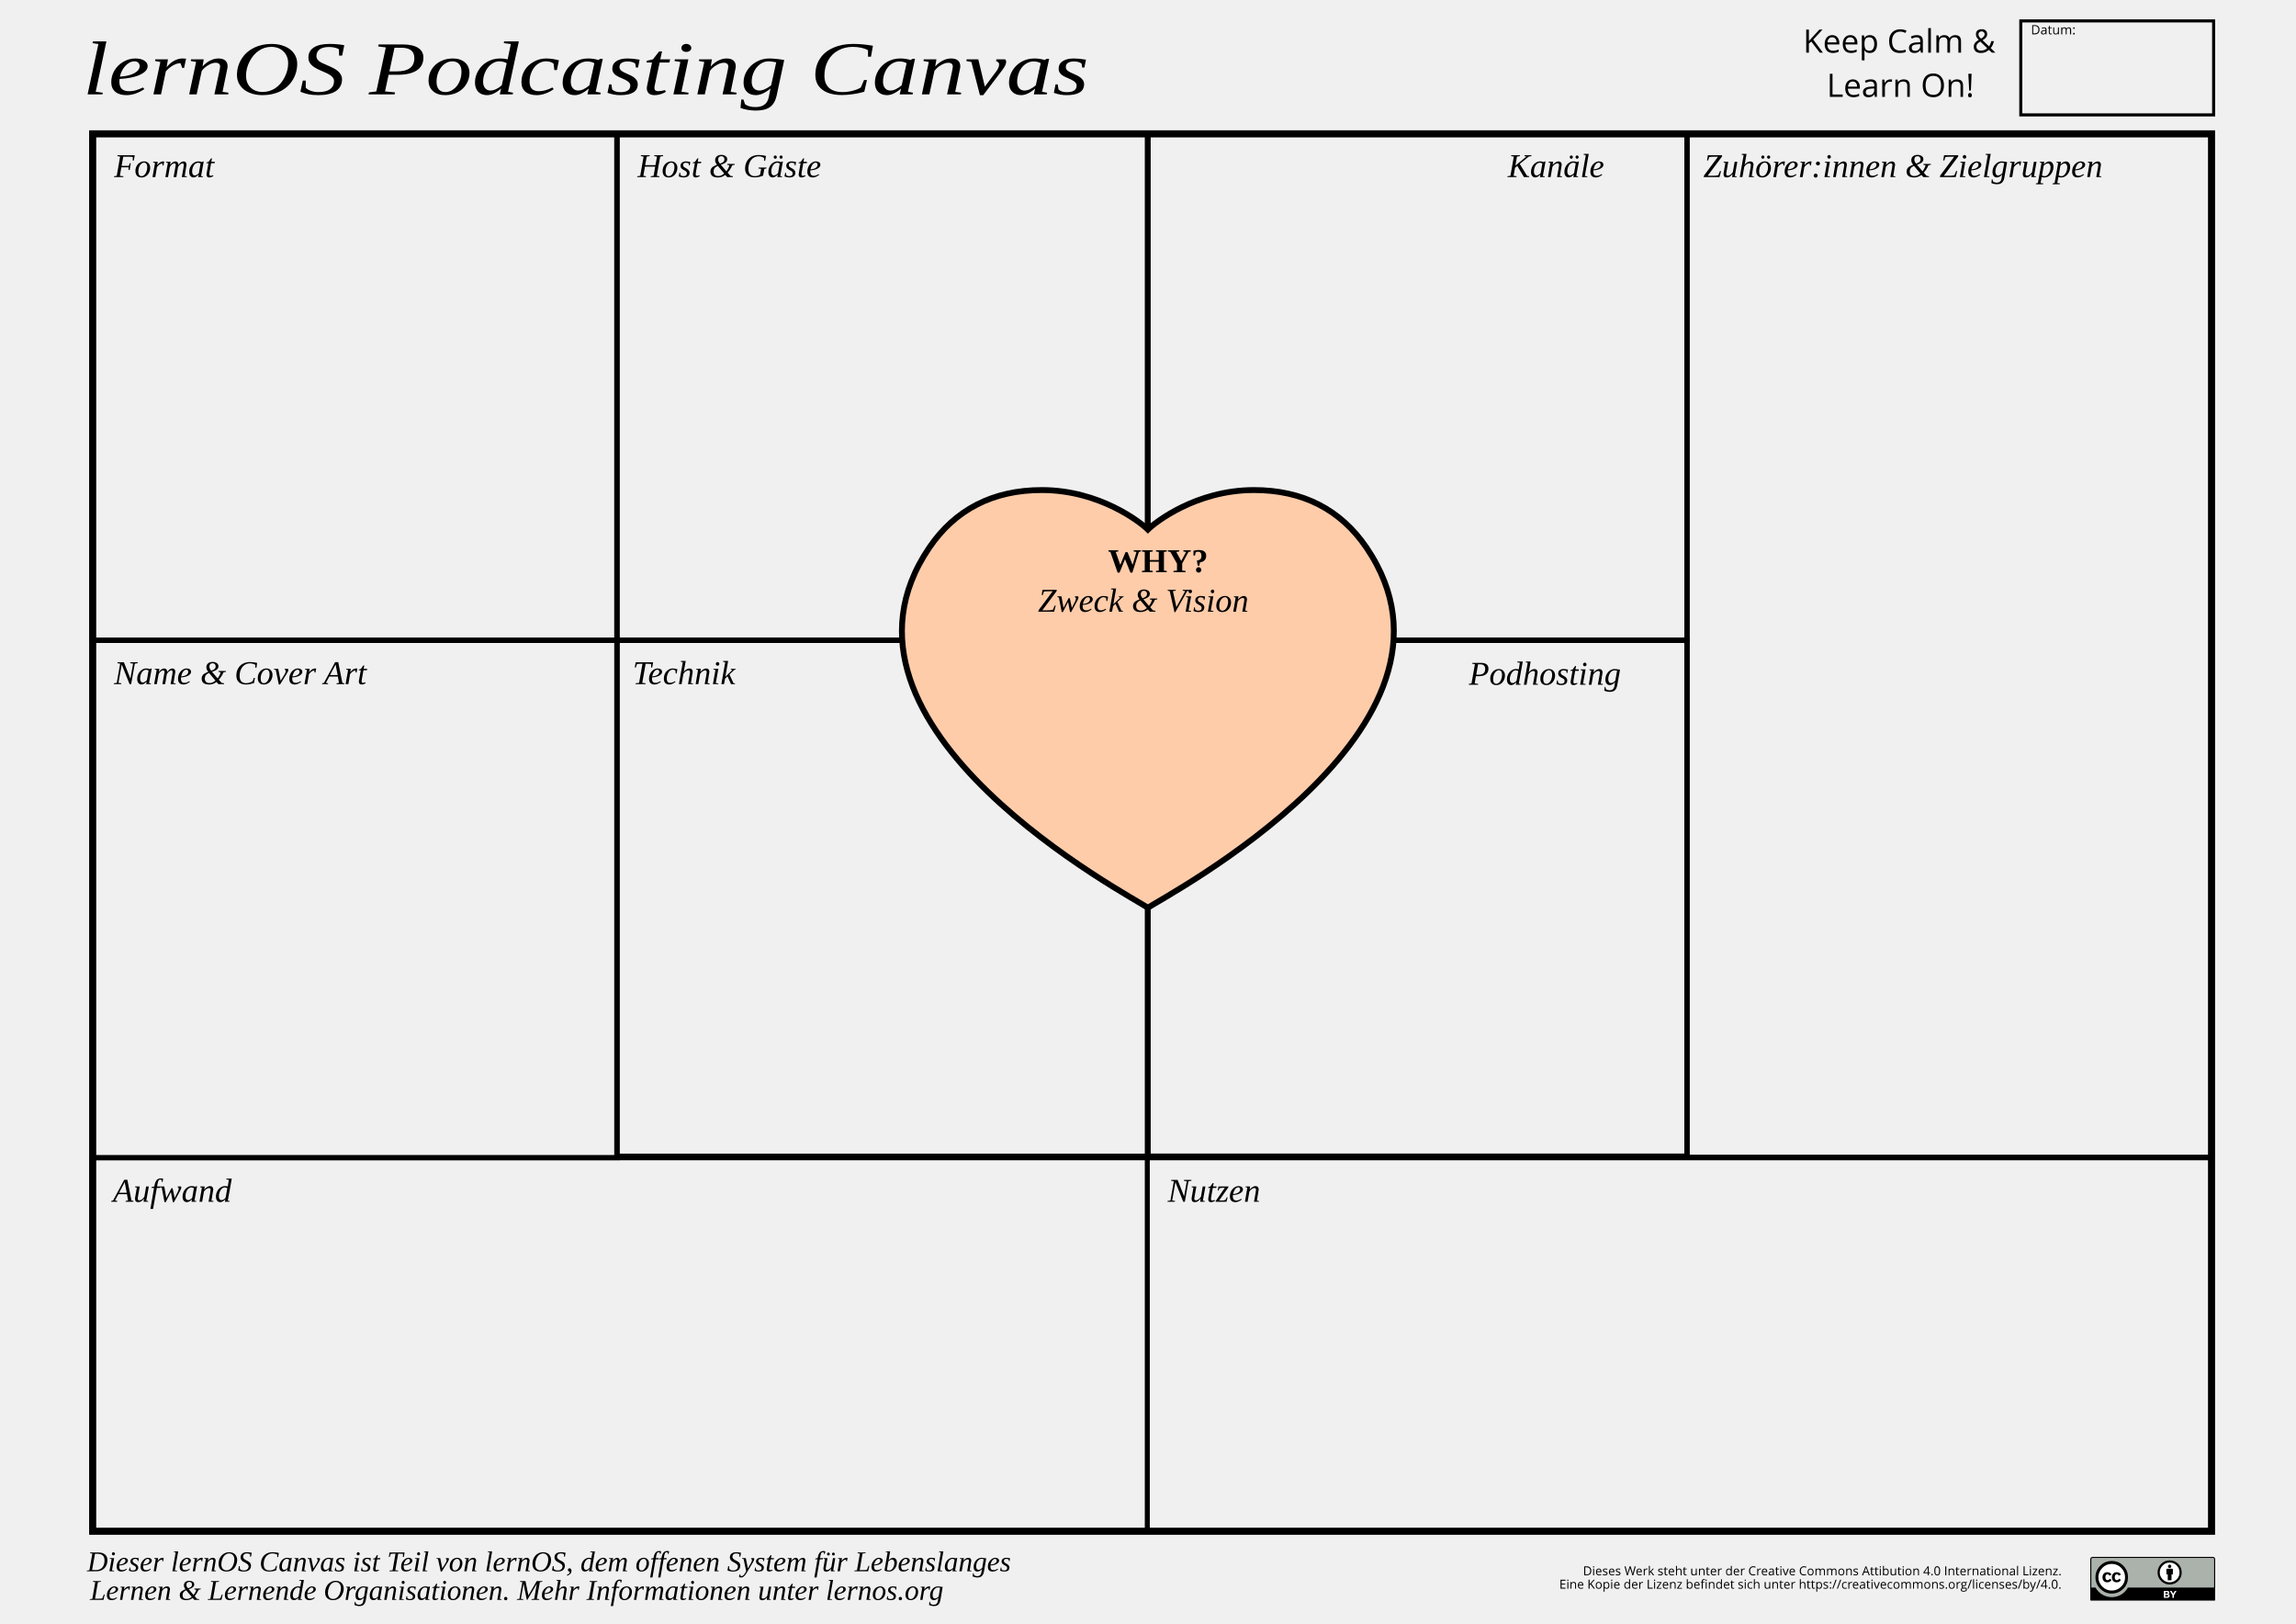
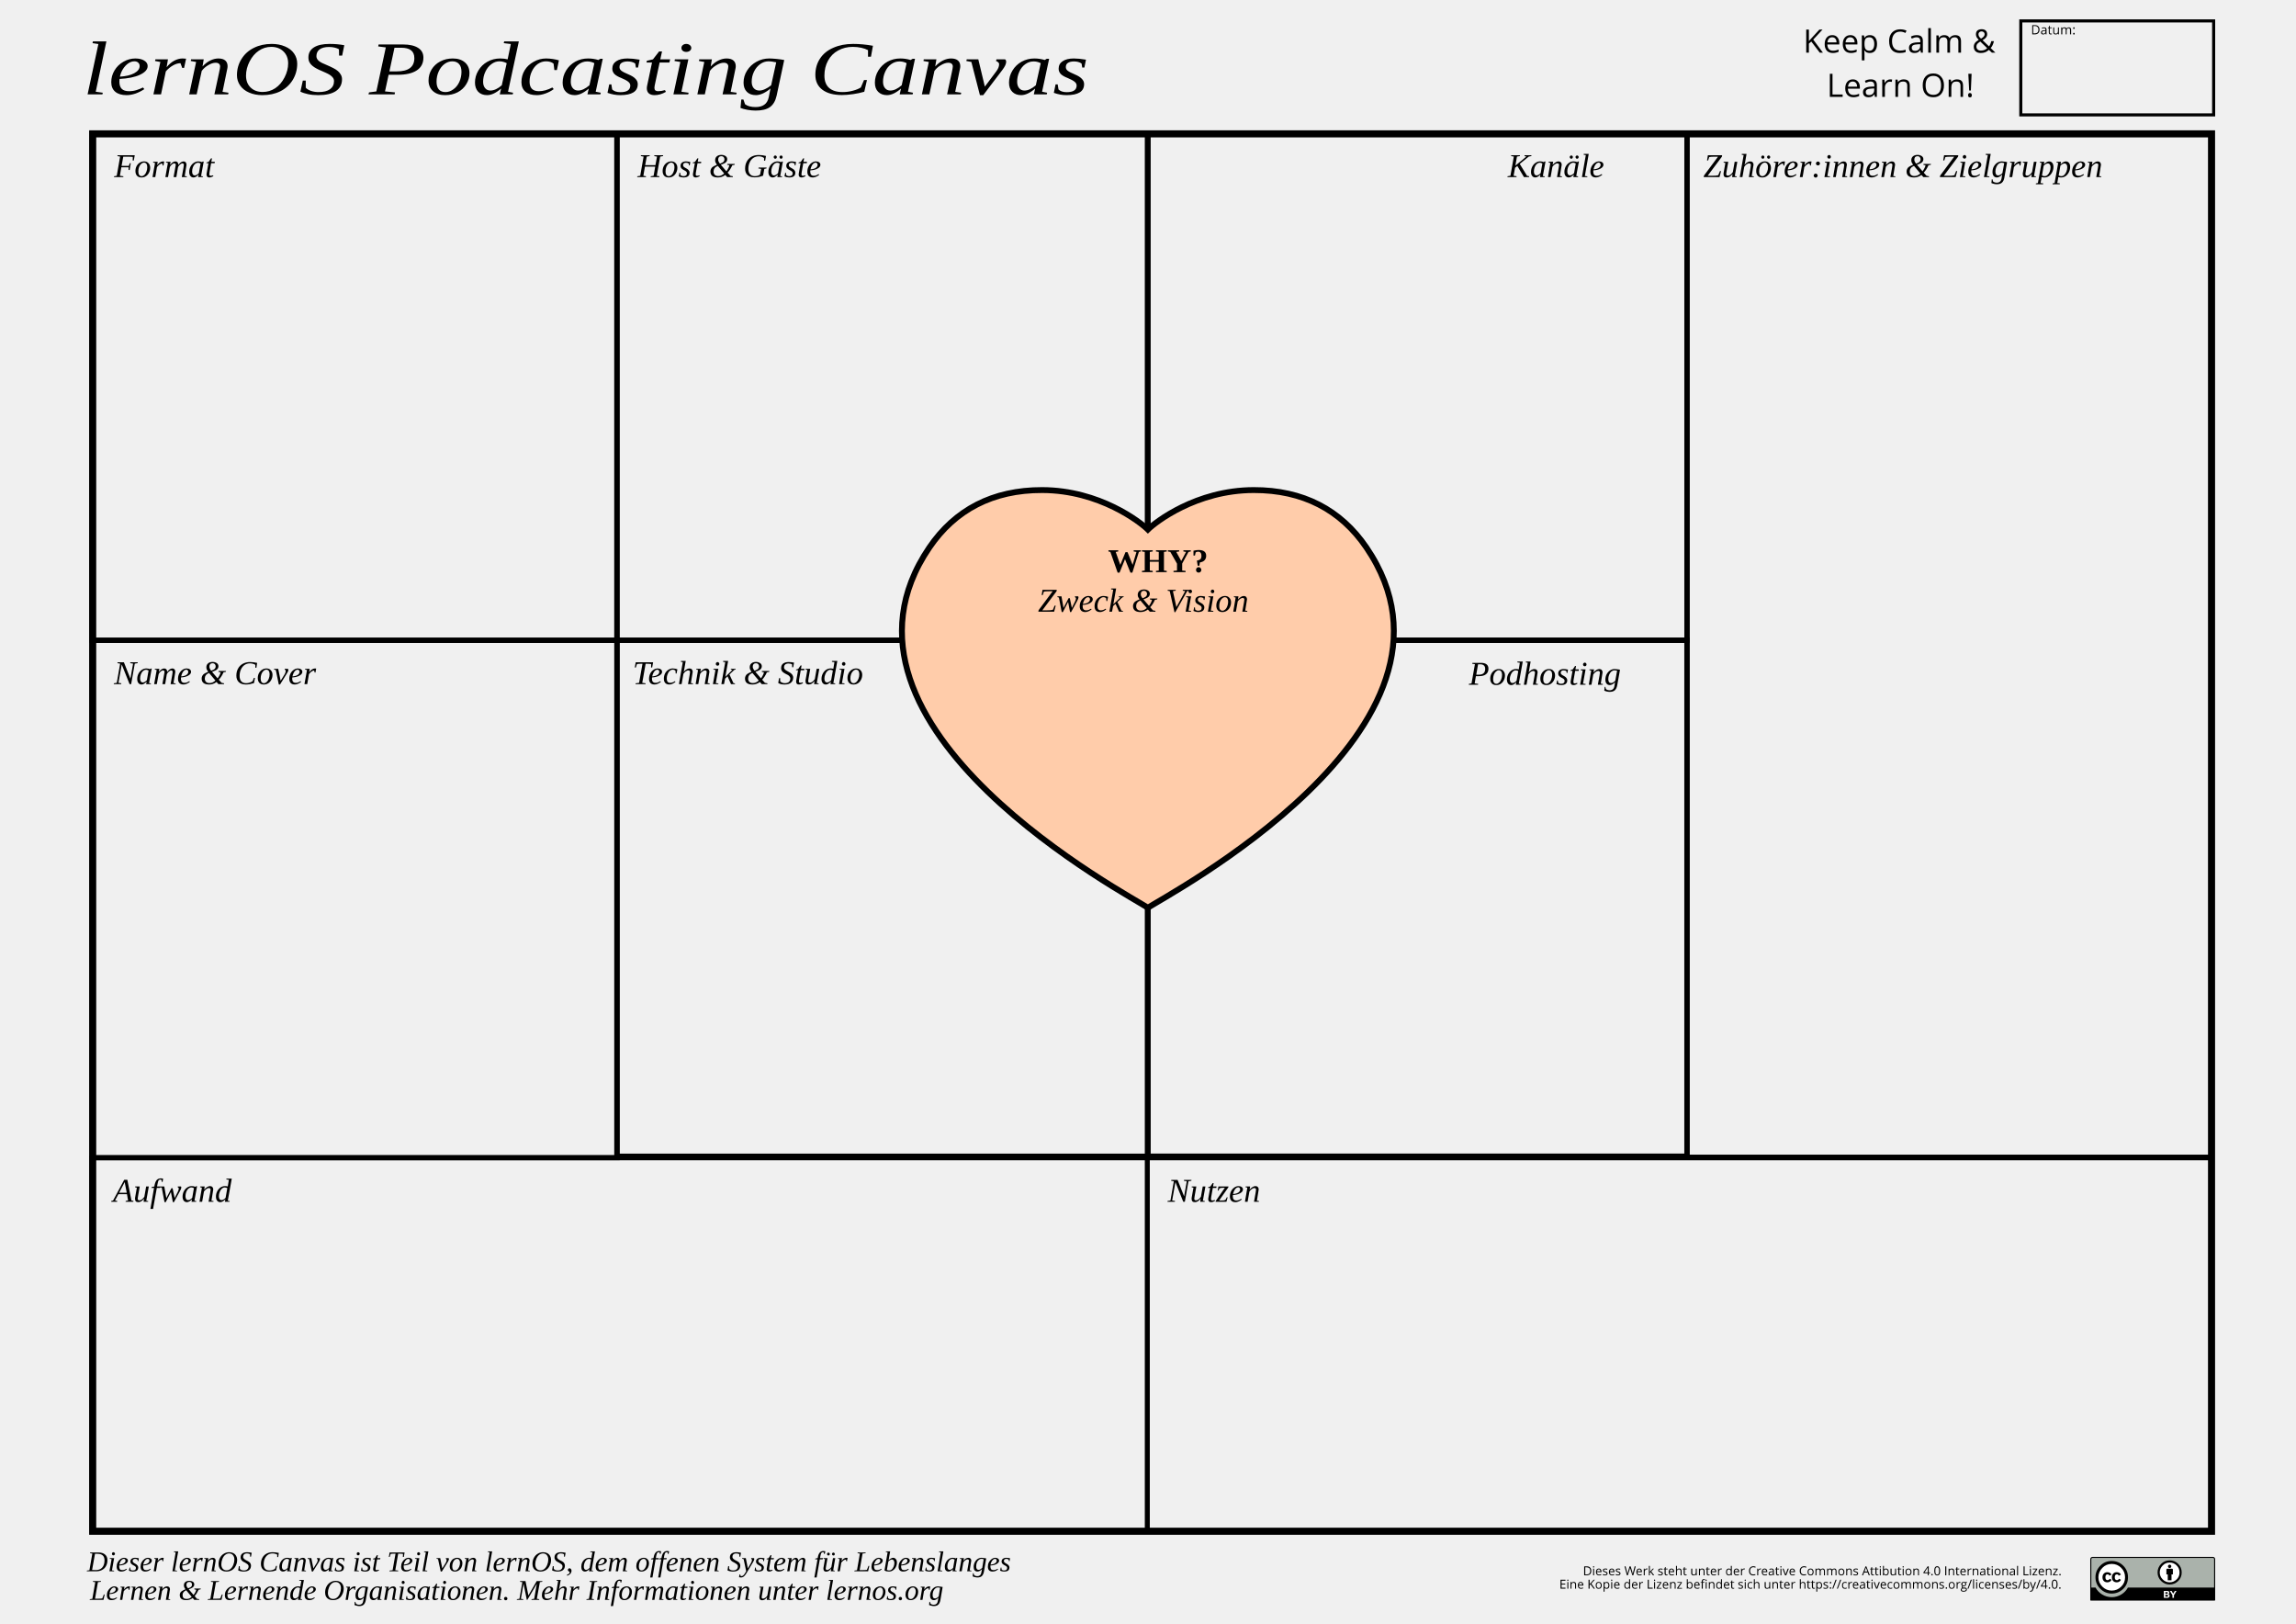
<svg xmlns="http://www.w3.org/2000/svg" xmlns:xlink="http://www.w3.org/1999/xlink" width="297mm" height="210mm" viewBox="0 0 297 210" version="1.1" id="svg311">
  <defs id="defs305">
    <linearGradient id="e">
      <stop id="stop358" offset="0" stop-opacity=".49" stop-color="#f06" />
      <stop id="stop360" offset="1" stop-color="#a04" />
    </linearGradient>
    <linearGradient id="a">
      <stop id="stop363" offset="0" stop-color="#ffff62" />
      <stop id="stop365" offset="1" stop-opacity=".821" stop-color="#ff0074" />
    </linearGradient>
    <linearGradient id="c">
      <stop id="stop368" offset="0" stop-color="#ff0069" />
      <stop id="stop370" offset="1" stop-opacity=".482" stop-color="#ffbc8e" />
    </linearGradient>
    <linearGradient id="b">
      <stop id="stop373" offset="0" stop-opacity=".491" stop-color="#f06" />
      <stop id="stop375" offset="1" stop-color="#860070" />
    </linearGradient>
    <linearGradient id="d">
      <stop id="stop378" offset="0" stop-color="#f4e3d7" />
      <stop id="stop380" offset="1" stop-opacity="0" stop-color="#f4ff0e" />
    </linearGradient>
    <linearGradient gradientUnits="userSpaceOnUse" gradientTransform="translate(-10,-357.61)" y2="688.62" y1="551.61" x2="493.75" x1="493.75" id="br">
      <stop id="stop383" offset="0" stop-color="#ff6ba2" />
      <stop id="stop385" offset=".59" stop-color="#ff4551" />
      <stop id="stop387" offset="1" stop-color="#a84551" />
    </linearGradient>
    <linearGradient xlink:href="#b" gradientUnits="userSpaceOnUse" gradientTransform="translate(0,-352.36)" y2="558.62" y1="543.07" x2="470.05" x1="487.55" id="bs" />
    <linearGradient xlink:href="#b" gradientUnits="userSpaceOnUse" gradientTransform="translate(-10,-5.25)" y2="235.75" y1="229" x2="367.25" x1="390.5" id="bt" />
    <linearGradient gradientUnits="userSpaceOnUse" gradientTransform="translate(-10,-5.25)" y2="357.75" y1="328.5" x2="456.5" x1="491.5" id="bu">
      <stop id="stop392" offset="0" stop-opacity=".491" stop-color="#ff008d" />
      <stop id="stop394" offset=".47" stop-opacity=".867" stop-color="#bf004c" />
      <stop id="stop396" offset="1" stop-color="#a04" />
    </linearGradient>
    <linearGradient xlink:href="#b" gradientUnits="userSpaceOnUse" y2="209.88" y1="194.88" x2="375" x1="408.75" id="bv" />
    <linearGradient xlink:href="#a" gradientUnits="userSpaceOnUse" gradientTransform="translate(-10,-5.25)" y2="226" y1="216.62" x2="401.25" x1="429.34" id="bw" />
    <linearGradient xlink:href="#d" gradientUnits="userSpaceOnUse" gradientTransform="translate(-10,-5.25)" y2="213.49" y1="201.22" x2="424.21" x1="443.47" id="bx" />
    <linearGradient xlink:href="#a" gradientUnits="userSpaceOnUse" gradientTransform="translate(-10,-5.25)" y2="208.2" y1="196.25" x2="493.75" x1="513.75" id="by" />
    <linearGradient xlink:href="#b" gradientUnits="userSpaceOnUse" gradientTransform="translate(-10,-5.25)" y2="309" y1="299.75" x2="506.25" x1="517.75" id="bz" />
    <linearGradient xlink:href="#a" gradientUnits="userSpaceOnUse" gradientTransform="translate(-10,-5.25)" y2="302.5" y1="294" x2="512.25" x1="531.5" id="ca" />
    <linearGradient xlink:href="#a" gradientUnits="userSpaceOnUse" gradientTransform="translate(-10,-5.25)" y2="230.25" y1="209.21" x2="447.88" x1="482.52" id="cb" />
    <linearGradient xlink:href="#c" gradientUnits="userSpaceOnUse" gradientTransform="translate(-10,347.11)" y2="254.34" y1="272.25" x2="463.1" x1="407.5" id="cc" />
    <linearGradient xlink:href="#a" gradientUnits="userSpaceOnUse" gradientTransform="translate(-10,-357.61)" y2="599.81" y1="585.55" x2="495.87" x1="530.31" id="cd" />
    <linearGradient xlink:href="#d" gradientUnits="userSpaceOnUse" gradientTransform="translate(113.5,-355.61)" y2="553.86" y1="545.61" x2="393.38" x1="405.62" id="ce" />
    <linearGradient xlink:href="#a" gradientUnits="userSpaceOnUse" gradientTransform="translate(113.5,-355.61)" y2="598.67" y1="590.83" x2="419.13" x1="430.78" id="cf" />
    <linearGradient xlink:href="#a" gradientUnits="userSpaceOnUse" gradientTransform="translate(-10,347.11)" y2="290.48" y1="275.8" x2="481.64" x1="519.44" id="cg" />
    <linearGradient xlink:href="#b" gradientUnits="userSpaceOnUse" gradientTransform="translate(-10,-5.25)" y2="275.25" y1="255.92" x2="384.75" x1="428.46" id="ch" />
    <linearGradient xlink:href="#a" gradientUnits="userSpaceOnUse" gradientTransform="translate(-10,-5.25)" y2="273.5" y1="264.5" x2="367" x1="391.75" id="ci" />
    <linearGradient xlink:href="#a" gradientUnits="userSpaceOnUse" gradientTransform="translate(-10,347.11)" y2="248.5" y1="223" x2="370.25" x1="421" id="cj" />
    <linearGradient xlink:href="#b" gradientUnits="userSpaceOnUse" gradientTransform="translate(-10,-5.25)" y2="221.97" y1="232.39" x2="400.49" x1="380.47" id="ck" />
    <linearGradient gradientUnits="userSpaceOnUse" gradientTransform="translate(-10,-5.25)" y2="310.5" y1="302.5" x2="391.25" x1="416.88" id="cl">
      <stop id="stop415" offset="0" stop-color="#ff8080" />
      <stop id="stop417" offset="1" stop-color="#ff0082" />
    </linearGradient>
    <linearGradient xlink:href="#b" gradientUnits="userSpaceOnUse" gradientTransform="translate(-10,347.11)" y2="290.26" y1="274.51" x2="441.79" x1="464.66" id="cm" />
    <linearGradient xlink:href="#a" gradientUnits="userSpaceOnUse" gradientTransform="translate(-10,347.11)" y2="233.96" y1="220.17" x2="427.72" x1="459.54" id="aw" />
    <linearGradient xlink:href="#a" gradientUnits="userSpaceOnUse" gradientTransform="translate(-10,-5.25)" y2="208.25" y1="215.17" x2="467.19" x1="446.33" id="ax" />
    <linearGradient xlink:href="#d" gradientUnits="userSpaceOnUse" gradientTransform="translate(-10,-5.25)" y2="224.99" y1="218.51" x2="509.42" x1="530.99" id="ay" />
    <linearGradient xlink:href="#b" gradientUnits="userSpaceOnUse" gradientTransform="translate(-10,-5.25)" y2="284.95" y1="272.21" x2="523.43" x1="540.8" id="az" />
    <linearGradient xlink:href="#c" gradientUnits="userSpaceOnUse" gradientTransform="translate(-10,347.11)" y2="255.23" y1="273.45" x2="470.71" x1="439.28" id="ba" />
    <linearGradient xlink:href="#b" gradientUnits="userSpaceOnUse" gradientTransform="translate(-10,347.11)" y2="299.62" y1="285.13" x2="464.69" x1="484.81" id="bb" />
    <linearGradient xlink:href="#a" gradientUnits="userSpaceOnUse" gradientTransform="translate(-10,-5.25)" y2="343.38" y1="313.88" x2="437.38" x1="482.25" id="bc" />
    <linearGradient xlink:href="#a" gradientUnits="userSpaceOnUse" gradientTransform="translate(-10,-5.25)" y2="345.25" y1="327.62" x2="468.25" x1="497.12" id="bd" />
    <linearGradient xlink:href="#c" gradientUnits="userSpaceOnUse" gradientTransform="translate(-10,347.11)" y2="298.62" y1="306.62" x2="465" x1="422" id="be" />
    <linearGradient xlink:href="#c" gradientUnits="userSpaceOnUse" gradientTransform="translate(-10,-5.25)" y2="323" y1="330.5" x2="431.62" x1="413.5" id="bf" />
    <linearGradient xlink:href="#b" gradientUnits="userSpaceOnUse" gradientTransform="translate(-10,-5.25)" y2="334.25" y1="310.74" x2="431.25" x1="445.51" id="bg" />
    <linearGradient gradientUnits="userSpaceOnUse" gradientTransform="translate(-10,-5.25)" y2="327.25" y1="317.18" x2="490.25" x1="500.68" id="bh">
      <stop id="stop432" offset="0" stop-opacity=".491" stop-color="#f06" />
      <stop id="stop434" offset=".744" stop-opacity=".867" stop-color="#bf004c" />
      <stop id="stop436" offset="1" stop-color="#a04" />
    </linearGradient>
    <linearGradient xlink:href="#b" gradientUnits="userSpaceOnUse" y2="220.88" y1="216.04" x2="524.62" x1="534.12" id="bi" />
    <linearGradient xlink:href="#c" gradientUnits="userSpaceOnUse" y2="232.6" y1="243.74" x2="489.14" x1="465.1" id="bj" />
    <linearGradient xlink:href="#e" gradientUnits="userSpaceOnUse" y2="268.84" y1="260.92" x2="491.26" x1="515.71" id="bk" />
    <linearGradient xlink:href="#a" gradientUnits="userSpaceOnUse" gradientTransform="translate(0,-352.36)" y2="573.74" y1="565.36" x2="523.38" x1="536.38" id="bl" />
    <linearGradient xlink:href="#e" gradientUnits="userSpaceOnUse" y2="607.74" y1="593.74" x2="509.12" x1="517.62" id="bm" />
    <linearGradient xlink:href="#d" gradientUnits="userSpaceOnUse" gradientTransform="translate(-10,-5.25)" y2="227.12" y1="213.01" x2="515.3" x1="544.74" id="bn" />
    <linearGradient xlink:href="#c" gradientUnits="userSpaceOnUse" y2="230.33" y1="234.72" x2="416.88" x1="404.47" id="bo" />
    <linearGradient xlink:href="#a" gradientUnits="userSpaceOnUse" gradientTransform="translate(-10,347.11)" y2="260.13" y1="248.28" x2="425.07" x1="446.64" id="bp" />
    <linearGradient xlink:href="#b" gradientUnits="userSpaceOnUse" y2="260.71" y1="246.74" x2="448.13" x1="471.64" id="bq" />
  </defs>
  <g id="layer1" transform="translate(0,-86.99997)">
    <text xml:space="preserve" style="font-style:italic;font-variant:normal;font-weight:normal;font-stretch:normal;font-size:10.885px;line-height:1.25;font-family:'Times New Roman';-inkscape-font-specification:'Times New Roman, Italic';font-variant-ligatures:normal;font-variant-caps:normal;font-variant-numeric:normal;font-feature-settings:normal;text-align:start;letter-spacing:0px;word-spacing:0px;writing-mode:lr-tb;text-anchor:start;fill:#000000;fill-opacity:1;stroke:none;stroke-width:0.39" x="9.687" y="109.499" id="text854" transform="scale(1.10377,0.9059861)">
      <tspan id="tspan852" x="9.687" y="109.499" style="font-style:italic;font-variant:normal;font-weight:normal;font-stretch:normal;font-size:10.885px;font-family:'Times New Roman';-inkscape-font-specification:'Times New Roman, Italic';font-variant-ligatures:normal;font-variant-caps:normal;font-variant-numeric:normal;font-feature-settings:normal;text-align:start;writing-mode:lr-tb;text-anchor:start;fill:#000000;stroke-width:0.39">lernOS Podcasting Canvas</tspan>
    </text>
    <g id="layer2" transform="matrix(0.3684299,0,0,0.3684299,-58.94856,-85.35036)" />
    <g transform="translate(42.33335)" id="g386">
      <text id="text854-9" y="93.809" x="190.906" style="font-style:italic;font-variant:normal;font-weight:normal;font-stretch:normal;font-size:4.171px;line-height:1.25;font-family:'Open Sans';-inkscape-font-specification:'Open Sans, Italic';font-variant-ligatures:normal;font-variant-caps:normal;font-variant-numeric:normal;font-feature-settings:normal;text-align:start;letter-spacing:0px;word-spacing:0px;writing-mode:lr-tb;text-anchor:start;fill:#000000;fill-opacity:1;stroke:none;stroke-width:0.149" xml:space="preserve">
        <tspan style="font-style:normal;font-variant:normal;font-weight:normal;font-stretch:normal;font-size:4.171px;font-family:'Open Sans';-inkscape-font-specification:'Open Sans, Normal';font-variant-ligatures:normal;font-variant-caps:normal;font-variant-numeric:normal;font-feature-settings:normal;text-align:start;writing-mode:lr-tb;text-anchor:start;fill:#000000;stroke-width:0.149" y="93.809" x="190.906" id="tspan852-8">Keep Calm &amp;</tspan>
      </text>
      <text id="text854-9-4" y="99.534" x="193.959" style="font-style:italic;font-variant:normal;font-weight:normal;font-stretch:normal;font-size:4.171px;line-height:1.25;font-family:'Open Sans';-inkscape-font-specification:'Open Sans, Italic';font-variant-ligatures:normal;font-variant-caps:normal;font-variant-numeric:normal;font-feature-settings:normal;text-align:start;letter-spacing:0px;word-spacing:0px;writing-mode:lr-tb;text-anchor:start;fill:#000000;fill-opacity:1;stroke:none;stroke-width:0.149" xml:space="preserve">
        <tspan style="font-style:normal;font-variant:normal;font-weight:normal;font-stretch:normal;font-size:4.171px;font-family:'Open Sans';-inkscape-font-specification:'Open Sans, Normal';font-variant-ligatures:normal;font-variant-caps:normal;font-variant-numeric:normal;font-feature-settings:normal;text-align:start;writing-mode:lr-tb;text-anchor:start;fill:#000000;stroke-width:0.149" y="99.534" x="193.959" id="tspan852-8-7">Learn On!</tspan>
      </text>
    </g>
    <g id="g391">
      <text id="text854-9-8" y="91.441" x="262.709" style="font-style:italic;font-variant:normal;font-weight:normal;font-stretch:normal;font-size:1.677px;line-height:1.25;font-family:'Open Sans';-inkscape-font-specification:'Open Sans, Italic';font-variant-ligatures:normal;font-variant-caps:normal;font-variant-numeric:normal;font-feature-settings:normal;text-align:start;letter-spacing:0px;word-spacing:0px;writing-mode:lr-tb;text-anchor:start;fill:#000000;fill-opacity:1;stroke:none;stroke-width:0.06" xml:space="preserve">
        <tspan style="font-style:normal;font-variant:normal;font-weight:normal;font-stretch:normal;font-size:1.677px;font-family:'Open Sans';-inkscape-font-specification:'Open Sans, Normal';font-variant-ligatures:normal;font-variant-caps:normal;font-variant-numeric:normal;font-feature-settings:normal;text-align:start;writing-mode:lr-tb;text-anchor:start;fill:#000000;stroke-width:0.06" y="91.441" x="262.709" id="tspan852-8-6">Datum:</tspan>
      </text>
      <rect y="89.704" x="261.401" height="12.155" width="24.946" id="rect2309-9" style="opacity:1;fill:none;fill-opacity:1;stroke:#000000;stroke-width:0.396;stroke-linecap:butt;stroke-miterlimit:4;stroke-dasharray:none;stroke-dashoffset:0;stroke-opacity:1;paint-order:normal" />
    </g>
    <text xml:space="preserve" style="font-style:italic;font-variant:normal;font-weight:normal;font-stretch:normal;font-size:4.318px;line-height:1.25;font-family:'Times New Roman';-inkscape-font-specification:'Times New Roman, Italic';font-variant-ligatures:normal;font-variant-caps:normal;font-variant-numeric:normal;font-feature-settings:normal;text-align:start;letter-spacing:0px;word-spacing:0px;writing-mode:lr-tb;text-anchor:start;fill:#000000;fill-opacity:1;stroke:none;stroke-width:0.155" x="82.472" y="109.906" id="text854-9-7-7">
      <tspan id="tspan852-8-5-8" x="82.472" y="109.906" style="font-style:italic;font-variant:normal;font-weight:normal;font-stretch:normal;font-size:4.318px;font-family:'Times New Roman';-inkscape-font-specification:'Times New Roman, Italic';font-variant-ligatures:normal;font-variant-caps:normal;font-variant-numeric:normal;font-feature-settings:normal;text-align:start;writing-mode:lr-tb;text-anchor:start;fill:#000000;stroke-width:0.155">Host &amp; Gäste</tspan>
    </text>
    <g id="g3949" transform="translate(3.673288,-0.1587441)">
      <text id="text854-9-7-7-0-1" y="110.065" x="211.403" style="font-style:italic;font-variant:normal;font-weight:normal;font-stretch:normal;font-size:4.318px;line-height:1.25;font-family:'Times New Roman';-inkscape-font-specification:'Times New Roman, Italic';font-variant-ligatures:normal;font-variant-caps:normal;font-variant-numeric:normal;font-feature-settings:normal;text-align:end;letter-spacing:0px;word-spacing:0px;writing-mode:lr-tb;text-anchor:end;fill:#000000;fill-opacity:1;stroke:none;stroke-width:0.155" xml:space="preserve">
        <tspan style="font-style:italic;font-variant:normal;font-weight:normal;font-stretch:normal;font-size:4.318px;font-family:'Times New Roman';-inkscape-font-specification:'Times New Roman, Italic';font-variant-ligatures:normal;font-variant-caps:normal;font-variant-numeric:normal;font-feature-settings:normal;text-align:end;writing-mode:lr-tb;text-anchor:end;fill:#000000;stroke-width:0.155" y="110.065" x="211.403" id="tspan852-8-5-8-7-9">Kanäle</tspan>
      </text>
    </g>
    <g id="g3955" transform="translate(-14.12286,-0.1018441)">
      <text id="text854-9-7-7-0-0-6-1" y="110.008" x="234.455" style="font-style:italic;font-variant:normal;font-weight:normal;font-stretch:normal;font-size:4.318px;line-height:1.25;font-family:'Times New Roman';-inkscape-font-specification:'Times New Roman, Italic';font-variant-ligatures:normal;font-variant-caps:normal;font-variant-numeric:normal;font-feature-settings:normal;text-align:start;letter-spacing:0px;word-spacing:0px;writing-mode:lr-tb;text-anchor:start;fill:#000000;fill-opacity:1;stroke:none;stroke-width:0.155" xml:space="preserve">
        <tspan style="font-style:italic;font-variant:normal;font-weight:normal;font-stretch:normal;font-size:4.318px;font-family:'Times New Roman';-inkscape-font-specification:'Times New Roman, Italic';font-variant-ligatures:normal;font-variant-caps:normal;font-variant-numeric:normal;font-feature-settings:normal;text-align:start;writing-mode:lr-tb;text-anchor:start;fill:#000000;stroke-width:0.155" y="110.008" x="234.455" id="tspan852-8-5-8-7-5-5-8">Zuhörer:innen &amp; Zielgruppen</tspan>
      </text>
    </g>
    <text xml:space="preserve" style="font-style:italic;font-variant:normal;font-weight:normal;font-stretch:normal;font-size:4.318px;line-height:1.25;font-family:'Times New Roman';-inkscape-font-specification:'Times New Roman, Italic';font-variant-ligatures:normal;font-variant-caps:normal;font-variant-numeric:normal;font-feature-settings:normal;text-align:start;letter-spacing:0px;word-spacing:0px;writing-mode:lr-tb;text-anchor:start;fill:#000000;fill-opacity:1;stroke:none;stroke-width:0.155" x="81.827" y="175.485" id="text854-9-7-7-09">
-       <tspan x="81.827" y="175.485" style="font-style:italic;font-variant:normal;font-weight:normal;font-stretch:normal;font-size:4.318px;font-family:'Times New Roman';-inkscape-font-specification:'Times New Roman, Italic';font-variant-ligatures:normal;font-variant-caps:normal;font-variant-numeric:normal;font-feature-settings:normal;text-align:start;writing-mode:lr-tb;text-anchor:start;fill:#000000;stroke-width:0.155" id="tspan722">Technik</tspan>
+       <tspan x="81.827" y="175.485" style="font-style:italic;font-variant:normal;font-weight:normal;font-stretch:normal;font-size:4.318px;font-family:'Times New Roman';-inkscape-font-specification:'Times New Roman, Italic';font-variant-ligatures:normal;font-variant-caps:normal;font-variant-numeric:normal;font-feature-settings:normal;text-align:start;writing-mode:lr-tb;text-anchor:start;fill:#000000;stroke-width:0.155" id="tspan722">Technik &amp; Studio</tspan>
    </text>
    <text xml:space="preserve" style="font-style:italic;font-variant:normal;font-weight:normal;font-stretch:normal;font-size:4.318px;line-height:1.25;font-family:'Times New Roman';-inkscape-font-specification:'Times New Roman, Italic';font-variant-ligatures:normal;font-variant-caps:normal;font-variant-numeric:normal;font-feature-settings:normal;text-align:start;letter-spacing:0px;word-spacing:0px;writing-mode:lr-tb;text-anchor:start;fill:#000000;fill-opacity:1;stroke:none;stroke-width:0.155" x="14.615" y="242.434" id="text854-9-7-7-7">
      <tspan id="tspan852-8-5-8-5" x="14.615" y="242.434" style="font-style:italic;font-variant:normal;font-weight:normal;font-stretch:normal;font-size:4.318px;font-family:'Times New Roman';-inkscape-font-specification:'Times New Roman, Italic';font-variant-ligatures:normal;font-variant-caps:normal;font-variant-numeric:normal;font-feature-settings:normal;text-align:start;writing-mode:lr-tb;text-anchor:start;fill:#000000;stroke-width:0.155">Aufwand</tspan>
    </text>
    <text xml:space="preserve" style="font-style:italic;font-variant:normal;font-weight:normal;font-stretch:normal;font-size:4.318px;line-height:1.25;font-family:'Times New Roman';-inkscape-font-specification:'Times New Roman, Italic';font-variant-ligatures:normal;font-variant-caps:normal;font-variant-numeric:normal;font-feature-settings:normal;text-align:start;letter-spacing:0px;word-spacing:0px;writing-mode:lr-tb;text-anchor:start;fill:#000000;fill-opacity:1;stroke:none;stroke-width:0.155" x="151.047" y="242.434" id="text854-9-7-7-7-3">
      <tspan id="tspan852-8-5-8-5-1" x="151.047" y="242.434" style="font-style:italic;font-variant:normal;font-weight:normal;font-stretch:normal;font-size:4.318px;font-family:'Times New Roman';-inkscape-font-specification:'Times New Roman, Italic';font-variant-ligatures:normal;font-variant-caps:normal;font-variant-numeric:normal;font-feature-settings:normal;text-align:start;writing-mode:lr-tb;text-anchor:start;fill:#000000;stroke-width:0.155">Nutzen</tspan>
    </text>
    <g id="g3822" transform="translate(-0.04869264)">
      <text id="text854-9-7-7-7-7" y="290.221" x="11.321" style="font-style:italic;font-variant:normal;font-weight:normal;font-stretch:normal;font-size:3.713px;line-height:1.25;font-family:'Times New Roman';-inkscape-font-specification:'Times New Roman, Italic';font-variant-ligatures:normal;font-variant-caps:normal;font-variant-numeric:normal;font-feature-settings:normal;text-align:start;letter-spacing:0px;word-spacing:0px;writing-mode:lr-tb;text-anchor:start;fill:#000000;fill-opacity:1;stroke:none;stroke-width:0.133" xml:space="preserve">
        <tspan style="font-style:italic;font-variant:normal;font-weight:normal;font-stretch:normal;font-size:3.713px;font-family:'Times New Roman';-inkscape-font-specification:'Times New Roman, Italic';font-variant-ligatures:normal;font-variant-caps:normal;font-variant-numeric:normal;font-feature-settings:normal;text-align:start;writing-mode:lr-tb;text-anchor:start;fill:#000000;stroke-width:0.133" y="290.221" x="11.321" id="tspan852-8-5-8-5-7">Dieser lernOS Canvas ist Teil von lernOS, dem offenen System für Lebenslanges </tspan>
      </text>
      <text id="text854-9-7-7-7-7-5" y="293.92" x="11.7" style="font-style:italic;font-variant:normal;font-weight:normal;font-stretch:normal;font-size:3.713px;line-height:1.25;font-family:'Times New Roman';-inkscape-font-specification:'Times New Roman, Italic';font-variant-ligatures:normal;font-variant-caps:normal;font-variant-numeric:normal;font-feature-settings:normal;text-align:start;letter-spacing:0px;word-spacing:0px;writing-mode:lr-tb;text-anchor:start;fill:#000000;fill-opacity:1;stroke:none;stroke-width:0.133" xml:space="preserve">
        <tspan style="font-style:italic;font-variant:normal;font-weight:normal;font-stretch:normal;font-size:3.713px;font-family:'Times New Roman';-inkscape-font-specification:'Times New Roman, Italic';font-variant-ligatures:normal;font-variant-caps:normal;font-variant-numeric:normal;font-feature-settings:normal;text-align:start;writing-mode:lr-tb;text-anchor:start;fill:#000000;stroke-width:0.133" y="293.92" x="11.7" id="tspan852-8-5-8-5-7-0">Lernen &amp; Lernende Organisationen. Mehr Informationen unter lernos.org</tspan>
      </text>
    </g>
    <g id="g338">
      <g id="g314" transform="translate(0,-1.058356)">
        <text xml:space="preserve" style="font-style:normal;font-variant:normal;font-weight:normal;font-stretch:normal;font-size:1.511px;line-height:1.25;font-family:'Open Sans';-inkscape-font-specification:'Open Sans, Normal';font-variant-ligatures:normal;font-variant-caps:normal;font-variant-numeric:normal;font-feature-settings:normal;text-align:start;letter-spacing:0px;word-spacing:0px;writing-mode:lr-tb;text-anchor:start;fill:#000000;fill-opacity:1;stroke:none;stroke-width:0.054" x="204.767" y="291.794" id="text854-9-7-4-5-7-1-1-8-4-0-1-3">
          <tspan id="tspan852-8-5-83-2-9-5-6-7-5-7-1-1" x="204.767" y="291.794" style="font-style:normal;font-variant:normal;font-weight:normal;font-stretch:normal;font-size:1.614px;font-family:'Open Sans';-inkscape-font-specification:'Open Sans, Normal';font-variant-ligatures:normal;font-variant-caps:normal;font-variant-numeric:normal;font-feature-settings:normal;text-align:start;writing-mode:lr-tb;text-anchor:start;fill:#000000;fill-opacity:1;stroke-width:0.054">Dieses Werk steht unter der Creative Commons Attibution 4.0 International Lizenz.</tspan>
        </text>
        <text xml:space="preserve" style="font-style:normal;font-variant:normal;font-weight:normal;font-stretch:normal;font-size:1.511px;line-height:1.25;font-family:'Open Sans';-inkscape-font-specification:'Open Sans, Normal';font-variant-ligatures:normal;font-variant-caps:normal;font-variant-numeric:normal;font-feature-settings:normal;text-align:start;letter-spacing:0px;word-spacing:0px;writing-mode:lr-tb;text-anchor:start;fill:#000000;fill-opacity:1;stroke:none;stroke-width:0.054" x="201.707" y="293.526" id="text854-9-7-4-5-7-1-1-8-4-0-1-3-1">
          <tspan id="tspan852-8-5-83-2-9-5-6-7-5-7-1-1-3" x="201.707" y="293.526" style="font-style:normal;font-variant:normal;font-weight:normal;font-stretch:normal;font-size:1.614px;font-family:'Open Sans';-inkscape-font-specification:'Open Sans, Normal';font-variant-ligatures:normal;font-variant-caps:normal;font-variant-numeric:normal;font-feature-settings:normal;text-align:start;writing-mode:lr-tb;text-anchor:start;fill:#000000;fill-opacity:1;stroke-width:0.054">Eine Kopie der Lizenz befindet sich unter https://creativecommons.org/licenses/by/4.0.</tspan>
        </text>
      </g>
      <g transform="matrix(0.1346469,0,0,0.1346469,270.3872,288.3545)" id="layer1-9">
        <g transform="matrix(0.9937728,0,0,0.9936696,-177.6927,6.25128e-7)" id="g260">
          <path id="path3817_1_" nodetypes="ccccccc" d="m 181.966,0.511 114.064,0.203 c 1.594,0 3.018,-0.236 3.018,3.181 l -0.14,37.567 H 179.087 V 3.754 c 0,-1.685 0.163,-3.244 2.878,-3.244 z" style="fill:#aab2ab" />
          <path d="m 297.296,0 h -116.229 c -1.247,0 -2.261,1.014 -2.261,2.261 v 39.497 c 0,0.282 0.229,0.51 0.511,0.51 h 119.73 c 0.282,0 0.511,-0.229 0.511,-0.51 V 2.261 C 299.558,1.014 298.543,0 297.296,0 Z M 181.067,1.021 h 116.229 c 0.684,0 1.24,0.556 1.24,1.239 0,0 0,15.948 0,27.45 h -83.344 c -3.045,5.506 -8.911,9.244 -15.644,9.244 -6.735,0 -12.6,-3.735 -15.644,-9.244 h -4.078 c 0,-11.501 0,-27.45 0,-27.45 1e-5,-0.684 0.556,-1.239 1.24,-1.239 z" id="path263" />
          <g enable-background="new    " id="g265">
            <path d="m 253.078,32.956 c 0.317,0 0.607,0.028 0.87,0.084 0.262,0.056 0.485,0.147 0.673,0.275 0.187,0.127 0.332,0.297 0.435,0.508 0.103,0.212 0.154,0.473 0.154,0.784 0,0.336 -0.076,0.615 -0.229,0.839 -0.152,0.225 -0.379,0.407 -0.678,0.551 0.412,0.118 0.72,0.325 0.923,0.621 0.203,0.296 0.305,0.652 0.305,1.069 0,0.336 -0.065,0.627 -0.196,0.873 -0.131,0.245 -0.308,0.446 -0.528,0.602 -0.222,0.156 -0.475,0.271 -0.758,0.346 -0.284,0.075 -0.575,0.112 -0.875,0.112 H 249.936 v -6.664 h 3.142 z m -0.188,2.695 c 0.262,0 0.477,-0.062 0.646,-0.187 0.168,-0.124 0.252,-0.325 0.252,-0.604 0,-0.155 -0.028,-0.283 -0.084,-0.382 -0.057,-0.1 -0.131,-0.177 -0.225,-0.233 -0.094,-0.056 -0.201,-0.095 -0.322,-0.116 -0.121,-0.021 -0.248,-0.032 -0.378,-0.032 h -1.374 v 1.555 z m 0.086,2.828 c 0.144,0 0.28,-0.014 0.411,-0.042 0.131,-0.028 0.246,-0.075 0.347,-0.14 0.1,-0.065 0.179,-0.154 0.238,-0.267 0.06,-0.111 0.089,-0.255 0.089,-0.429 0,-0.342 -0.097,-0.586 -0.29,-0.732 -0.193,-0.146 -0.449,-0.219 -0.767,-0.219 h -1.6 v 1.828 z" id="path267" style="fill:#ffffff" />
            <path d="m 255.789,32.956 h 1.644 l 1.561,2.632 1.551,-2.632 h 1.634 l -2.474,4.106 v 2.558 h -1.469 v -2.595 z" id="path269" style="fill:#ffffff" />
          </g>
          <g id="g5908_1_" transform="matrix(0.872921,0,0,0.872921,50.12536,143.2144)">
            <path id="path5906_1_" cx="296.354" ry="22.94" cy="264.358" type="arc" rx="22.94" d="m 186.901,-141.46 c 0.006,8.681 -7.028,15.722 -15.708,15.727 -8.68,0.006 -15.722,-7.027 -15.727,-15.708 0,-0.006 0,-0.012 0,-0.019 -0.005,-8.681 7.028,-15.722 15.708,-15.727 8.681,-0.006 15.722,7.027 15.727,15.708 0,0.006 0,0.012 0,0.018 z" style="fill:#ffffff" />
            <g id="g5706_1_" transform="translate(-289.6157,99.0653)">
              <path id="path5708_1_" d="m 473.576,-253.328 c 3.485,3.485 5.228,7.754 5.228,12.802 0,5.049 -1.713,9.272 -5.138,12.668 -3.635,3.577 -7.932,5.364 -12.889,5.364 -4.898,0 -9.12,-1.773 -12.665,-5.32 -3.546,-3.546 -5.318,-7.783 -5.318,-12.713 0,-4.929 1.773,-9.196 5.318,-12.802 3.455,-3.487 7.677,-5.229 12.665,-5.229 5.048,-10e-6 9.314,1.743 12.799,5.229 z m -23.118,2.345 c -2.947,2.976 -4.42,6.463 -4.42,10.462 0,3.998 1.458,7.455 4.374,10.371 2.917,2.917 6.388,4.374 10.417,4.374 4.029,0 7.53,-1.472 10.507,-4.418 2.826,-2.736 4.239,-6.177 4.239,-10.326 0,-4.118 -1.436,-7.613 -4.308,-10.485 -2.871,-2.871 -6.35,-4.307 -10.438,-4.307 -4.088,1e-5 -7.546,1.443 -10.372,4.329 z m 7.754,8.703 c -0.45,-0.982 -1.124,-1.473 -2.023,-1.473 -1.589,0 -2.383,1.07 -2.383,3.209 0,2.14 0.794,3.208 2.383,3.208 1.049,0 1.799,-0.521 2.249,-1.565 l 2.203,1.173 c -1.05,1.865 -2.625,2.798 -4.725,2.798 -1.62,0 -2.918,-0.497 -3.892,-1.489 -0.976,-0.993 -1.463,-2.363 -1.463,-4.109 0,-1.715 0.502,-3.077 1.507,-4.085 1.005,-1.009 2.257,-1.513 3.758,-1.513 2.22,0 3.81,0.875 4.771,2.623 z m 10.363,0 c -0.451,-0.982 -1.111,-1.473 -1.982,-1.473 -1.621,0 -2.432,1.07 -2.432,3.209 0,2.14 0.811,3.208 2.432,3.208 1.051,0 1.787,-0.521 2.207,-1.565 l 2.252,1.173 c -1.048,1.865 -2.621,2.798 -4.718,2.798 -1.618,0 -2.913,-0.497 -3.886,-1.489 -0.972,-0.993 -1.459,-2.363 -1.459,-4.109 0,-1.715 0.494,-3.077 1.483,-4.085 0.988,-1.009 2.245,-1.513 3.773,-1.513 2.216,0 3.804,0.875 4.761,2.623 z" />
            </g>
          </g>
          <g id="g275">
            <circle cx="255.551" cy="15.313" r="10.807" id="circle277" style="fill:#ffffff" />
            <g id="g279">
              <path d="m 258.678,12.187 c 0,-0.416 -0.338,-0.754 -0.753,-0.754 h -4.773 c -0.415,0 -0.753,0.337 -0.753,0.754 v 4.773 h 1.331 v 5.652 h 3.617 v -5.652 h 1.331 v -4.773 z" id="path281" />
              <circle cx="255.539" cy="9.172" r="1.633" id="circle283" />
            </g>
            <path d="m 255.524,3.407 c -3.232,0 -5.969,1.128 -8.208,3.384 -2.298,2.333 -3.446,5.096 -3.446,8.285 0,3.189 1.148,5.932 3.446,8.227 2.298,2.294 5.034,3.442 8.208,3.442 3.213,0 5.998,-1.156 8.354,-3.471 2.22,-2.197 3.33,-4.93 3.33,-8.197 0,-3.268 -1.13,-6.029 -3.388,-8.285 -2.26,-2.256 -5.024,-3.384 -8.296,-3.384 z m 0.029,2.1 c 2.648,0 4.897,0.934 6.747,2.801 1.869,1.847 2.804,4.103 2.804,6.768 0,2.684 -0.915,4.911 -2.745,6.68 -1.929,1.906 -4.196,2.859 -6.806,2.859 -2.61,0 -4.859,-0.943 -6.747,-2.83 -1.89,-1.887 -2.833,-4.123 -2.833,-6.709 0,-2.587 0.954,-4.842 2.862,-6.768 1.83,-1.867 4.069,-2.801 6.718,-2.801 z" id="path285" style="clip-rule:evenodd;fill-rule:evenodd" />
          </g>
        </g>
      </g>
    </g>
    <rect style="opacity:1;fill:none;fill-opacity:1;stroke:#000000;stroke-width:0.915;stroke-linecap:butt;stroke-miterlimit:4;stroke-dasharray:none;stroke-dashoffset:0;stroke-opacity:1;paint-order:normal" id="rect2309-1" width="274.085" height="180.73" x="11.989" y="104.312" />
    <rect style="opacity:1;fill:none;fill-opacity:1;stroke:#000000;stroke-width:0.601;stroke-linecap:butt;stroke-miterlimit:4;stroke-dasharray:none;stroke-dashoffset:0;stroke-opacity:1;paint-order:normal" id="rect2309-1-3-2-1-4" width="137.663" height="48.277" x="148.411" y="236.765" />
    <rect style="opacity:1;fill:none;fill-opacity:1;stroke:#000000;stroke-width:0.599;stroke-linecap:butt;stroke-miterlimit:4;stroke-dasharray:none;stroke-dashoffset:0;stroke-opacity:1;paint-order:normal" id="rect2309-1-3-2-1-4-5" width="136.525" height="48.278" x="11.886" y="236.765" />
    <rect style="opacity:1;fill:none;fill-opacity:1;stroke:#000000;stroke-width:0.673;stroke-linecap:butt;stroke-miterlimit:4;stroke-dasharray:none;stroke-dashoffset:0;stroke-opacity:1;paint-order:normal" id="rect2309-1-3-2-7" width="68.6" height="65.495" x="79.823" y="104.314" />
    <rect style="opacity:1;fill:none;fill-opacity:1;stroke:#000000;stroke-width:0.68;stroke-linecap:butt;stroke-miterlimit:4;stroke-dasharray:none;stroke-dashoffset:0;stroke-opacity:1;paint-order:normal" id="rect2309-1-3-2-7-2" width="68.631" height="66.738" x="79.796" y="169.805" />
    <rect style="opacity:1;fill:none;fill-opacity:1;stroke:#000000;stroke-width:0.678;stroke-linecap:butt;stroke-miterlimit:4;stroke-dasharray:none;stroke-dashoffset:0;stroke-opacity:1;paint-order:normal" id="rect2309-1-3-2-7-2-4" width="69.711" height="65.489" x="148.505" y="104.317" />
    <rect style="opacity:1;fill:none;fill-opacity:1;stroke:#000000;stroke-width:0.685;stroke-linecap:butt;stroke-miterlimit:4;stroke-dasharray:none;stroke-dashoffset:0;stroke-opacity:1;paint-order:normal" id="rect2309-1-3-2-7-2-4-1" width="69.711" height="66.73" x="148.505" y="169.806" />
    <rect style="opacity:1;fill:none;fill-opacity:1;stroke:#000000;stroke-width:0.668;stroke-linecap:butt;stroke-miterlimit:4;stroke-dasharray:none;stroke-dashoffset:0;stroke-opacity:1;paint-order:normal" id="rect2309-1-3-9-6" width="67.852" height="132.358" x="218.221" y="104.312" />
    <text xml:space="preserve" style="font-style:italic;font-variant:normal;font-weight:normal;font-stretch:normal;font-size:4.318px;line-height:1.25;font-family:'Times New Roman';-inkscape-font-specification:'Times New Roman, Italic';font-variant-ligatures:normal;font-variant-caps:normal;font-variant-numeric:normal;font-feature-settings:normal;text-align:end;letter-spacing:0px;word-spacing:0px;writing-mode:lr-tb;text-anchor:end;fill:#000000;fill-opacity:1;stroke:none;stroke-width:0.155" x="215.082" y="175.559" id="text854-9-7-7-09-7">
      <tspan id="tspan342" x="215.082" y="175.559" style="font-style:italic;font-variant:normal;font-weight:normal;font-stretch:normal;font-size:4.318px;font-family:'Times New Roman';-inkscape-font-specification:'Times New Roman, Italic';font-variant-ligatures:normal;font-variant-caps:normal;font-variant-numeric:normal;font-feature-settings:normal;text-align:end;writing-mode:lr-tb;text-anchor:end;fill:#000000;stroke-width:0.155">Podhosting</tspan>
    </text>
    <path style="fill:#ffccaa;stroke:#000000;stroke-width:0.761;stroke-miterlimit:4;stroke-dasharray:none" id="path450" fill="url(#br)" color="#000000" d="m 134.807,150.382 c -6.38,-0.014 -11.262,2.542 -14.589,7.43 -15.885,23.346 26.591,45.332 28.267,46.601 1.676,-1.268 44.151,-23.253 28.267,-46.601 -3.326,-4.888 -8.209,-7.444 -14.588,-7.43 -7.451,0.016 -12.735,4.176 -13.679,5.106 -0.943,-0.93 -6.228,-5.091 -13.679,-5.106 z" />
    <g transform="translate(9.290349,50.35716)" id="g3943">
      <text xml:space="preserve" style="font-style:normal;font-variant:normal;font-weight:bold;font-stretch:normal;font-size:4.318px;line-height:1.25;font-family:'Times New Roman';-inkscape-font-specification:'Times New Roman, Bold';font-variant-ligatures:normal;font-variant-caps:normal;font-variant-numeric:normal;font-variant-east-asian:normal;text-align:start;letter-spacing:0px;word-spacing:0px;writing-mode:lr-tb;text-anchor:start;fill:#000000;fill-opacity:1;stroke:none;stroke-width:0.155" x="134.033" y="110.639" id="text854-9-7-7-0">
        <tspan id="tspan852-8-5-8-7" x="134.033" y="110.639" style="font-style:normal;font-variant:normal;font-weight:bold;font-stretch:normal;font-size:4.318px;font-family:'Times New Roman';-inkscape-font-specification:'Times New Roman, Bold';font-variant-ligatures:normal;font-variant-caps:normal;font-variant-numeric:normal;font-variant-east-asian:normal;text-align:start;writing-mode:lr-tb;text-anchor:start;fill:#000000;stroke-width:0.155">WHY?</tspan>
      </text>
      <text id="text854-9-7-7-0-4" y="115.753" x="124.974" style="font-style:italic;font-variant:normal;font-weight:normal;font-stretch:normal;font-size:4.318px;line-height:1.25;font-family:'Times New Roman';-inkscape-font-specification:'Times New Roman, Italic';font-variant-ligatures:normal;font-variant-caps:normal;font-variant-numeric:normal;font-feature-settings:normal;text-align:start;letter-spacing:0px;word-spacing:0px;writing-mode:lr-tb;text-anchor:start;fill:#000000;fill-opacity:1;stroke:none;stroke-width:0.155" xml:space="preserve">
        <tspan style="font-style:italic;font-variant:normal;font-weight:normal;font-stretch:normal;font-size:4.318px;font-family:'Times New Roman';-inkscape-font-specification:'Times New Roman, Italic';font-variant-ligatures:normal;font-variant-caps:normal;font-variant-numeric:normal;font-feature-settings:normal;text-align:start;writing-mode:lr-tb;text-anchor:start;fill:#000000;stroke-width:0.155" y="115.753" x="124.974" id="tspan852-8-5-8-7-1">Zweck &amp; Vision</tspan>
      </text>
    </g>
    <rect y="104.31" x="11.922" height="65.499" width="67.865" id="rect2309-1-3-2-7-0" style="opacity:1;fill:none;fill-opacity:1;stroke:#000000;stroke-width:0.669;stroke-linecap:butt;stroke-miterlimit:4;stroke-dasharray:none;stroke-dashoffset:0;stroke-opacity:1;paint-order:normal" />
    <rect style="opacity:1;fill:none;fill-opacity:1;stroke:#000000;stroke-width:0.677;stroke-linecap:butt;stroke-miterlimit:4;stroke-dasharray:none;stroke-dashoffset:0;stroke-opacity:1;paint-order:normal" id="rect2309-1-3-2-7-0-8" width="67.858" height="66.909" x="11.961" y="169.812" />
    <text id="text854-9-7-7-1" y="109.906" x="14.758" style="font-style:italic;font-variant:normal;font-weight:normal;font-stretch:normal;font-size:4.318px;line-height:1.25;font-family:'Times New Roman';-inkscape-font-specification:'Times New Roman, Italic';font-variant-ligatures:normal;font-variant-caps:normal;font-variant-numeric:normal;font-feature-settings:normal;text-align:start;letter-spacing:0px;word-spacing:0px;writing-mode:lr-tb;text-anchor:start;fill:#000000;fill-opacity:1;stroke:none;stroke-width:0.155" xml:space="preserve">
      <tspan style="font-style:italic;font-variant:normal;font-weight:normal;font-stretch:normal;font-size:4.318px;font-family:'Times New Roman';-inkscape-font-specification:'Times New Roman, Italic';font-variant-ligatures:normal;font-variant-caps:normal;font-variant-numeric:normal;font-feature-settings:normal;text-align:start;writing-mode:lr-tb;text-anchor:start;fill:#000000;stroke-width:0.155" y="109.906" x="14.758" id="tspan852-8-5-8-2">Format</tspan>
    </text>
    <text xml:space="preserve" style="font-style:italic;font-variant:normal;font-weight:normal;font-stretch:normal;font-size:4.318px;line-height:1.25;font-family:'Times New Roman';-inkscape-font-specification:'Times New Roman, Italic';font-variant-ligatures:normal;font-variant-caps:normal;font-variant-numeric:normal;font-feature-settings:normal;text-align:start;letter-spacing:0px;word-spacing:0px;writing-mode:lr-tb;text-anchor:start;fill:#000000;fill-opacity:1;stroke:none;stroke-width:0.155" x="14.748" y="175.485" id="text854-9-7-7-1-9">
-       <tspan id="tspan852-8-5-8-2-7" x="14.748" y="175.485" style="font-style:italic;font-variant:normal;font-weight:normal;font-stretch:normal;font-size:4.318px;font-family:'Times New Roman';-inkscape-font-specification:'Times New Roman, Italic';font-variant-ligatures:normal;font-variant-caps:normal;font-variant-numeric:normal;font-feature-settings:normal;text-align:start;writing-mode:lr-tb;text-anchor:start;fill:#000000;stroke-width:0.155">Name &amp; Cover Art</tspan>
+       <tspan id="tspan852-8-5-8-2-7" x="14.748" y="175.485" style="font-style:italic;font-variant:normal;font-weight:normal;font-stretch:normal;font-size:4.318px;font-family:'Times New Roman';-inkscape-font-specification:'Times New Roman, Italic';font-variant-ligatures:normal;font-variant-caps:normal;font-variant-numeric:normal;font-feature-settings:normal;text-align:start;writing-mode:lr-tb;text-anchor:start;fill:#000000;stroke-width:0.155">Name &amp; Cover</tspan>
    </text>
  </g>
</svg>
